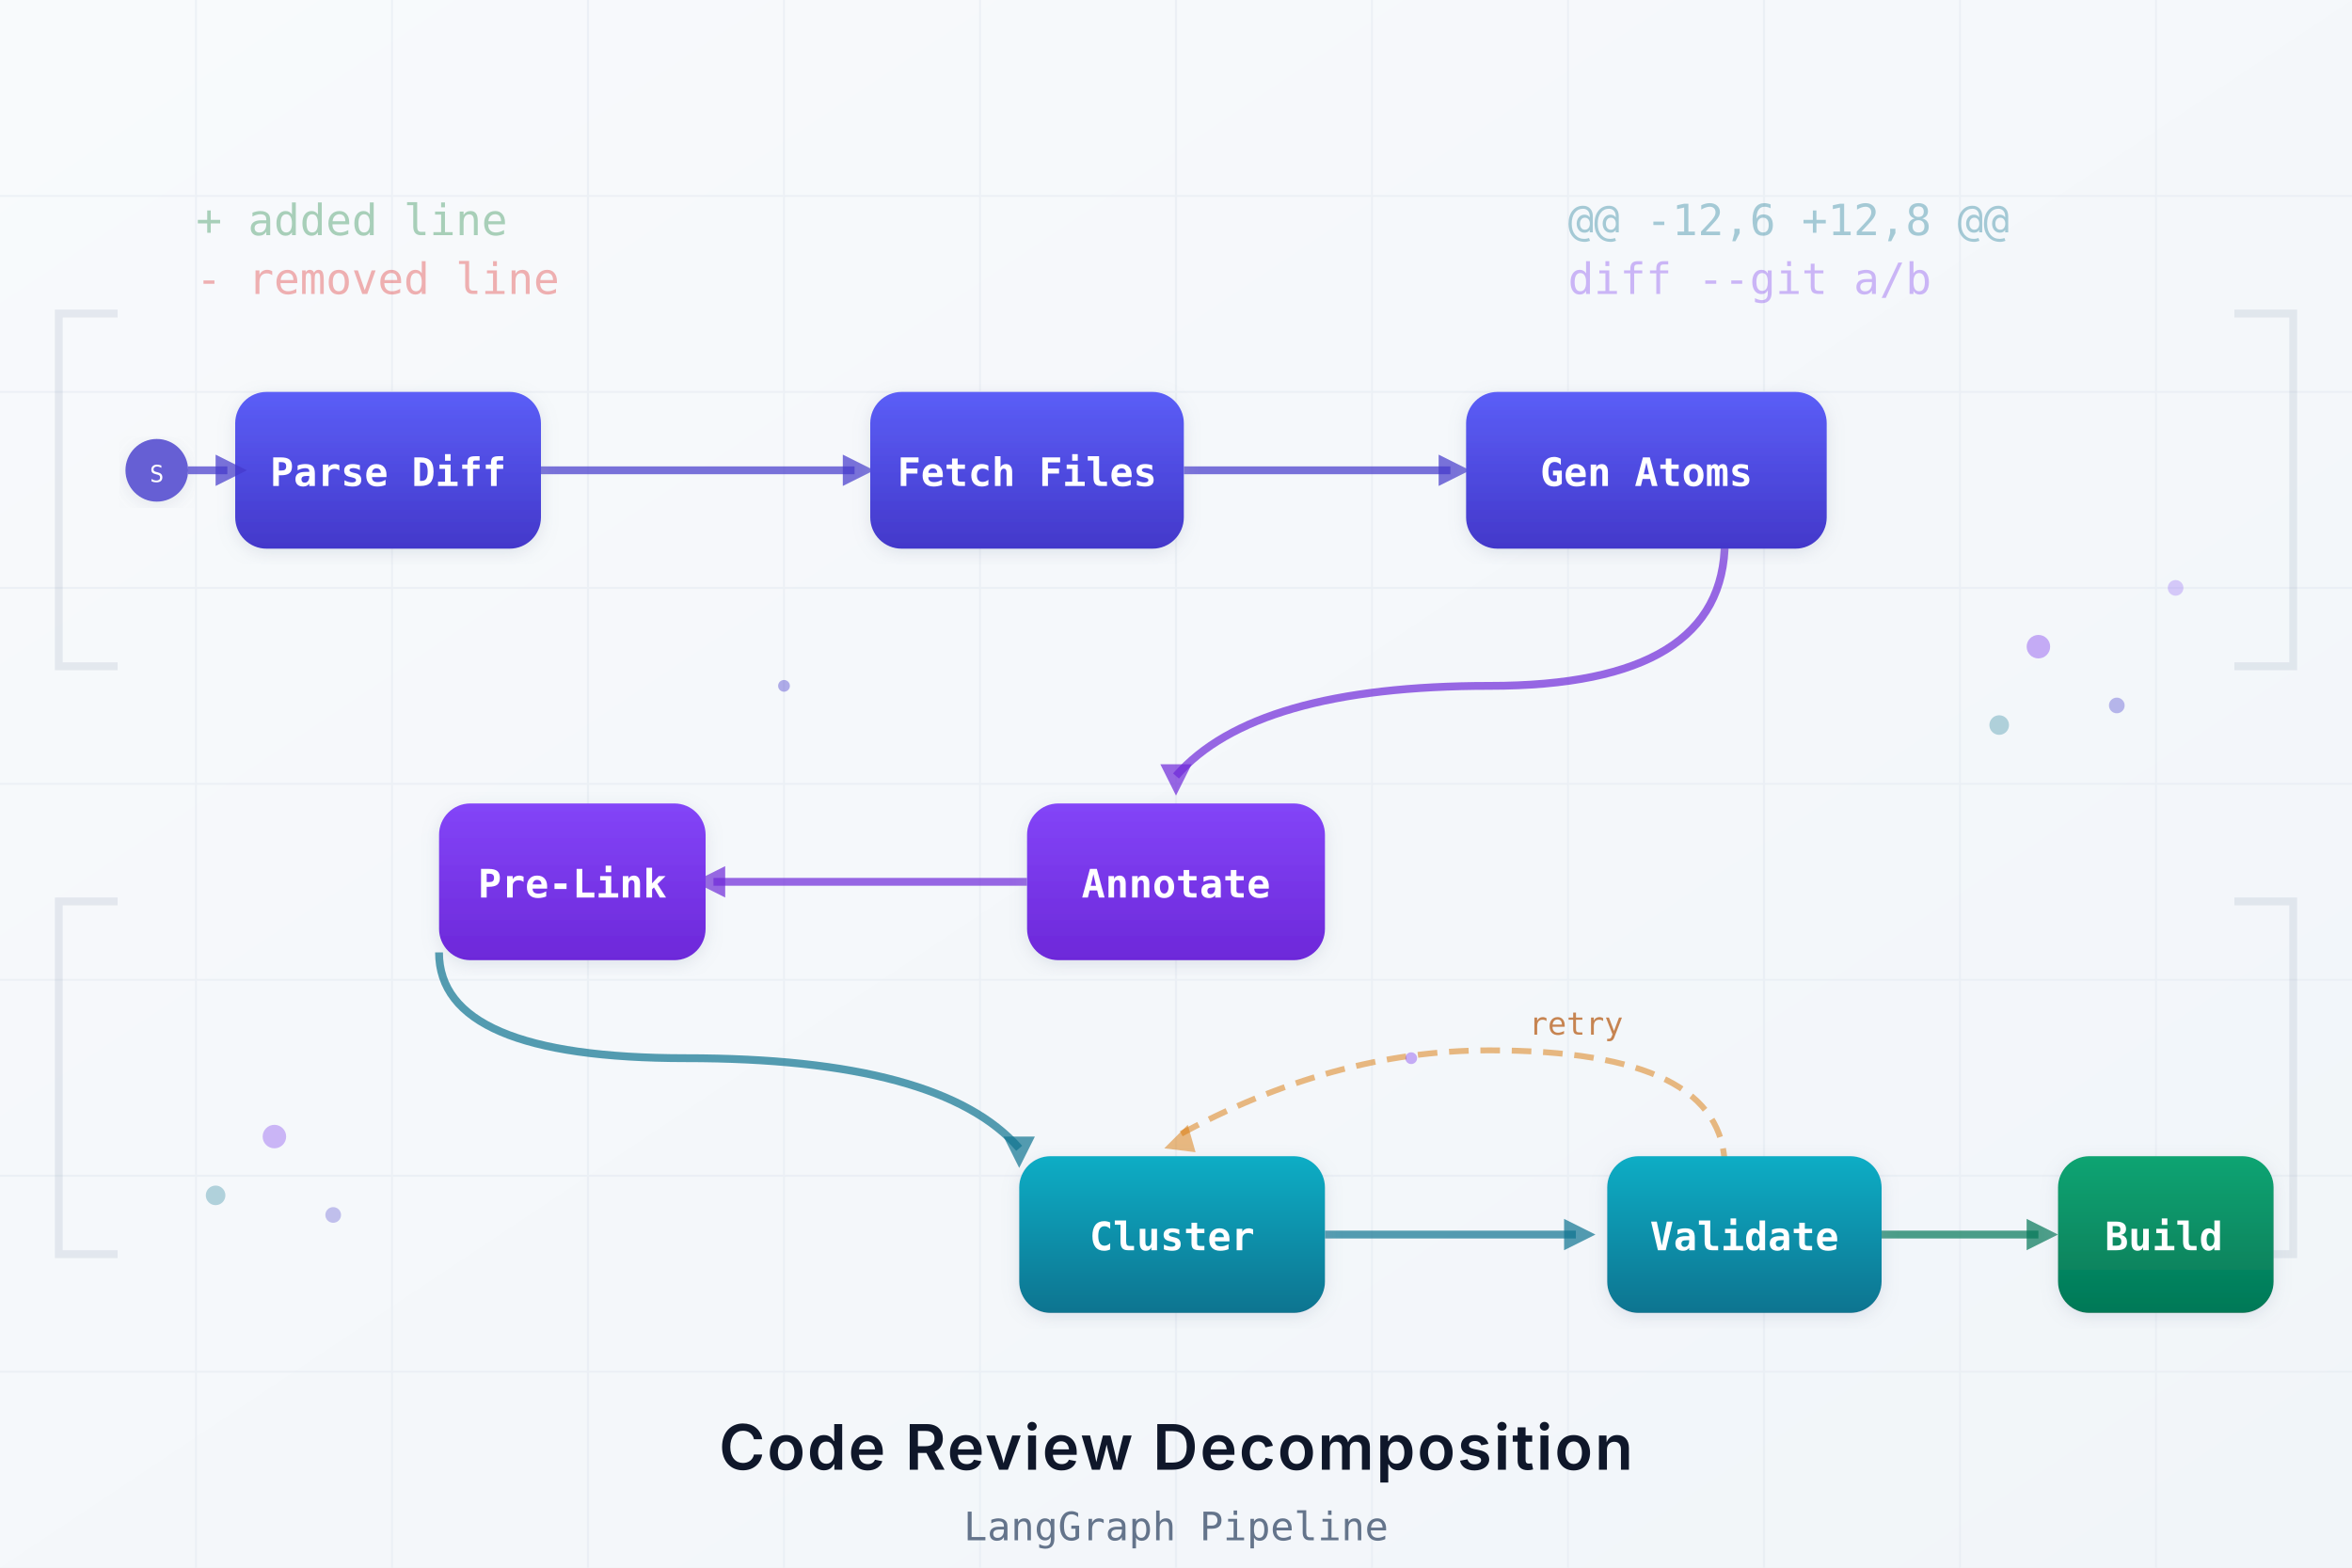
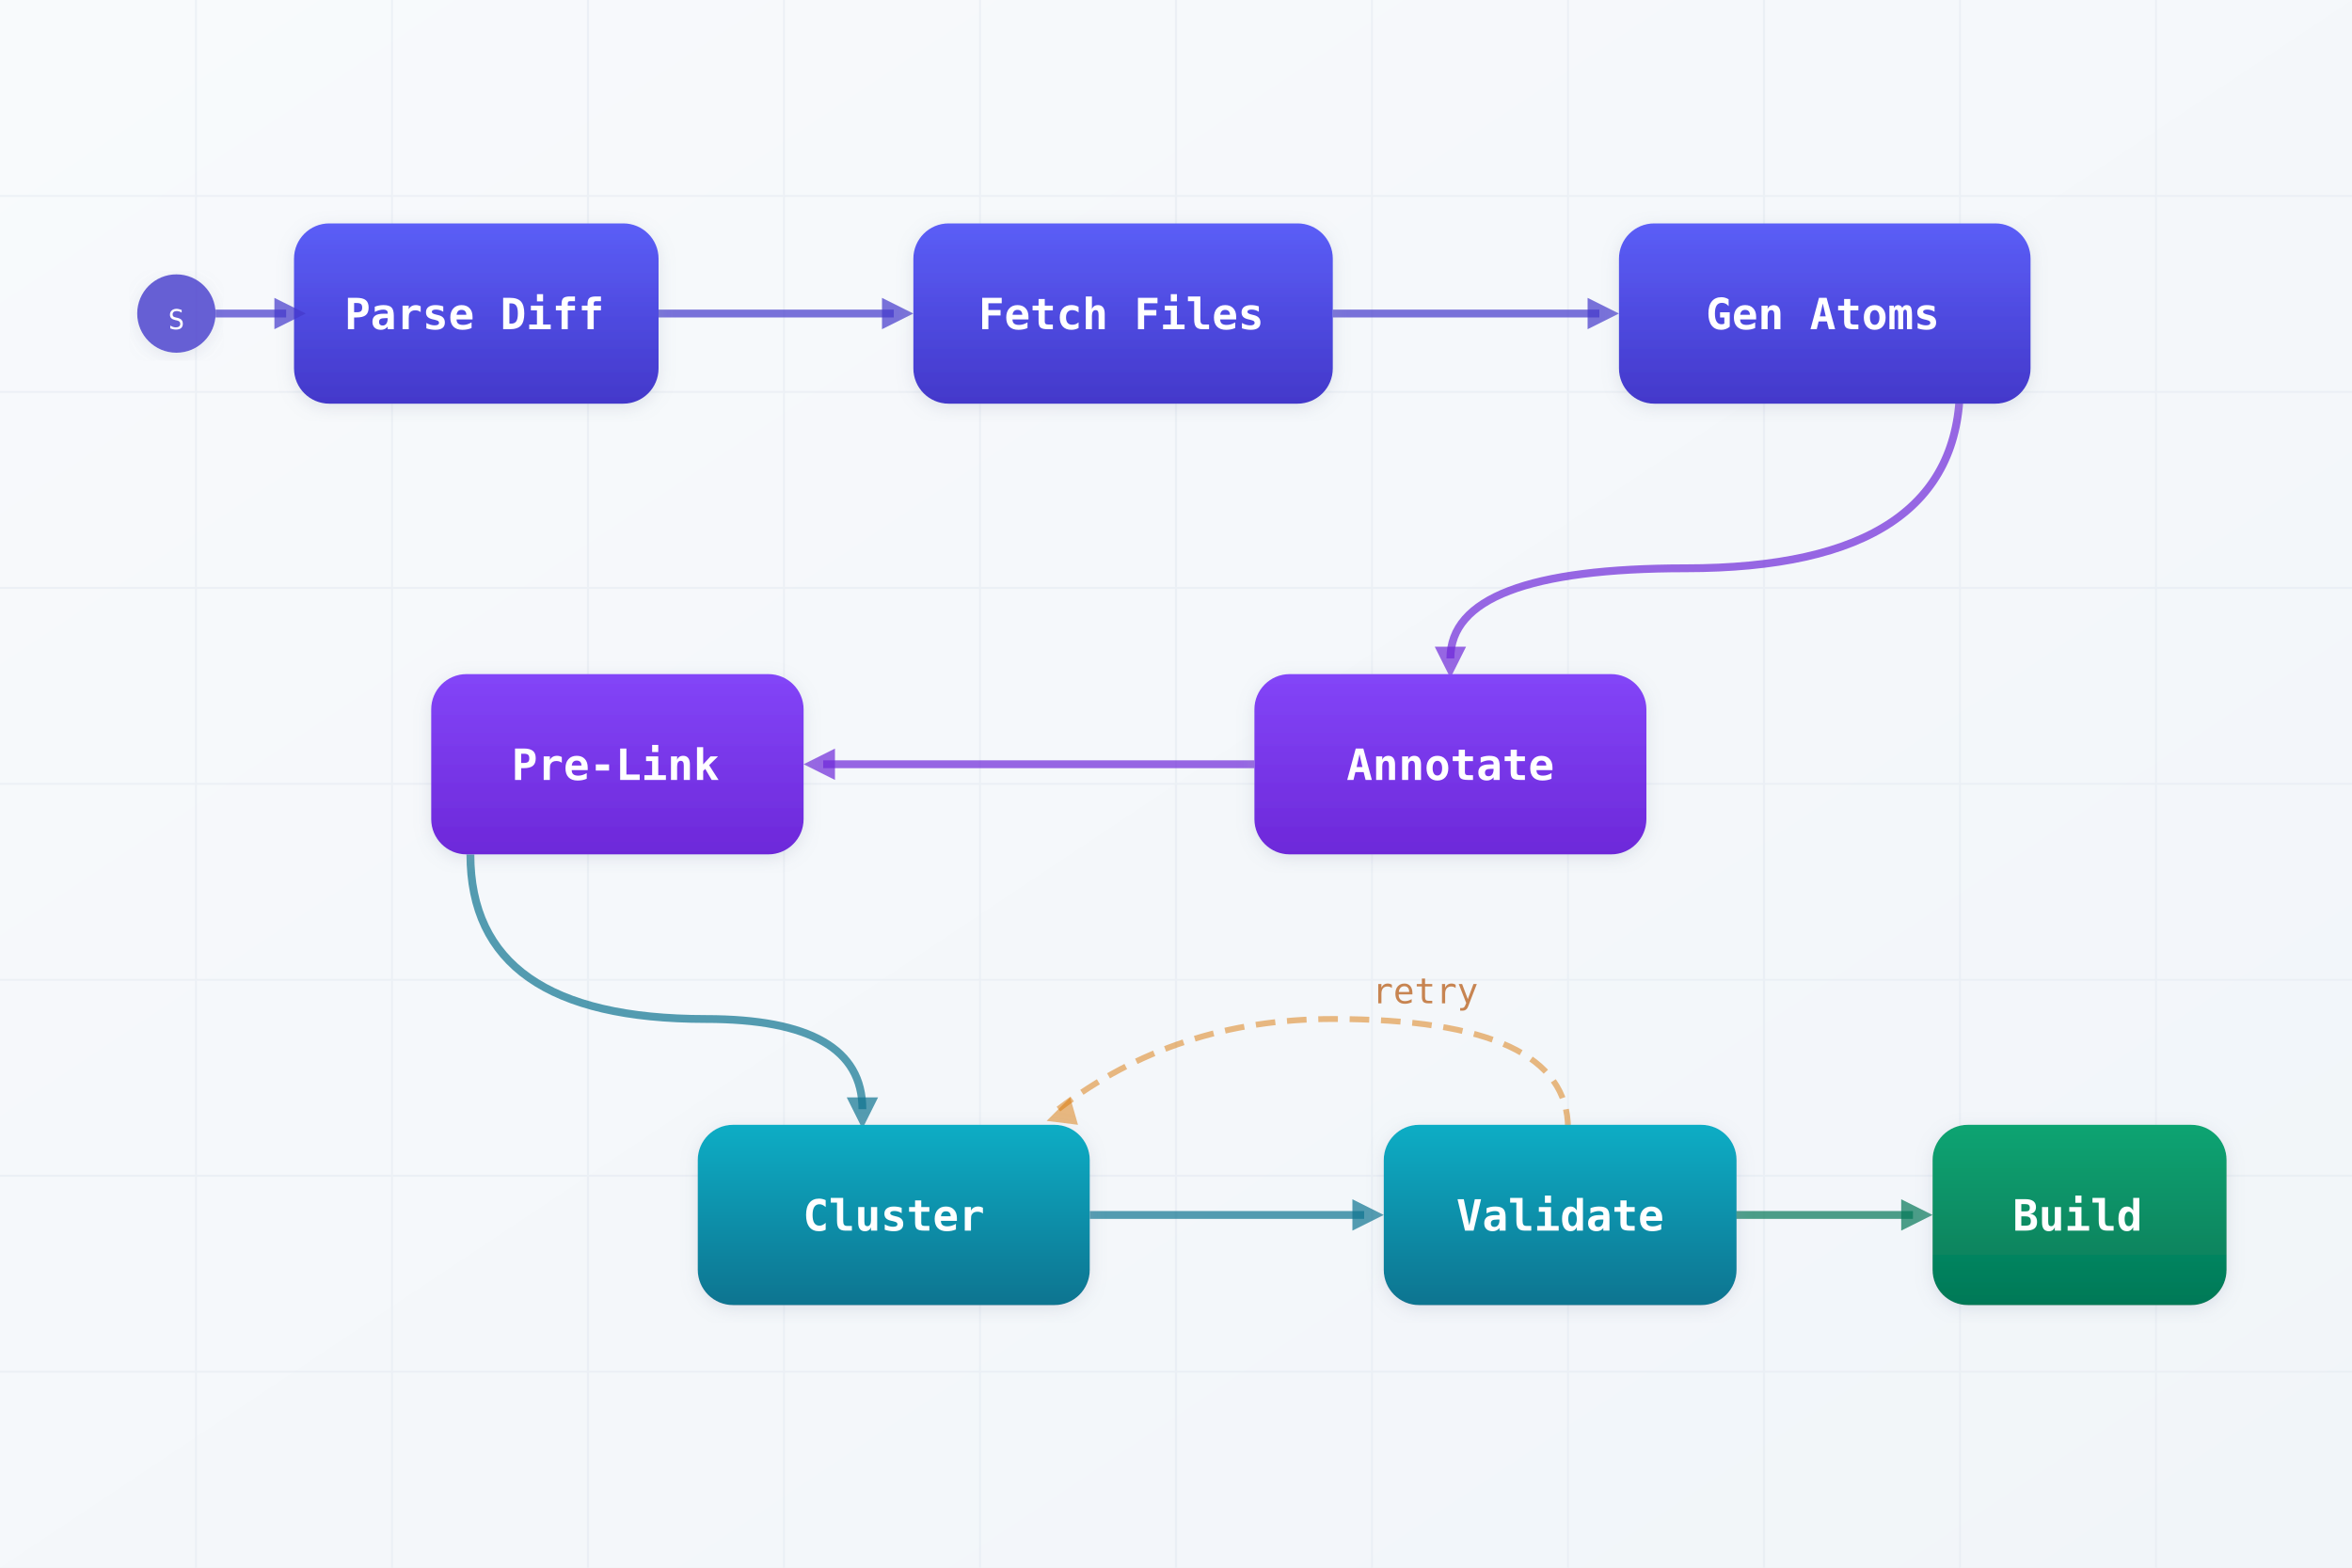
<svg xmlns="http://www.w3.org/2000/svg" width="600" height="400" viewBox="0 0 600 400">
  <defs>
    <linearGradient id="bg" x1="0%" y1="0%" x2="100%" y2="100%">
      <stop offset="0%" style="stop-color:#f8fafc" />
      <stop offset="100%" style="stop-color:#f1f5f9" />
    </linearGradient>
    <linearGradient id="nodeGrad" x1="0%" y1="0%" x2="0%" y2="100%">
      <stop offset="0%" style="stop-color:#5b5ef7" />
      <stop offset="100%" style="stop-color:#4338ca" />
    </linearGradient>
    <linearGradient id="nodeGrad2" x1="0%" y1="0%" x2="0%" y2="100%">
      <stop offset="0%" style="stop-color:#8345f8" />
      <stop offset="100%" style="stop-color:#6d28d9" />
    </linearGradient>
    <linearGradient id="nodeGrad3" x1="0%" y1="0%" x2="0%" y2="100%">
      <stop offset="0%" style="stop-color:#08adc5" />
      <stop offset="100%" style="stop-color:#0e7490" />
    </linearGradient>
    <linearGradient id="nodeGradEnd" x1="0%" y1="0%" x2="0%" y2="100%">
      <stop offset="0%" style="stop-color:#0da472" />
      <stop offset="100%" style="stop-color:#047857" />
    </linearGradient>
    <filter id="shadow">
      <feDropShadow dx="0" dy="1" stdDeviation="2" flood-color="#94a3b8" flood-opacity="0.25" />
    </filter>
  </defs>
  <rect width="600" height="400" fill="url(#bg)" />
  <g opacity="0.5" stroke="#e2e8f0" stroke-width="0.5">
    <line x1="0" y1="50" x2="600" y2="50" />
    <line x1="0" y1="100" x2="600" y2="100" />
    <line x1="0" y1="150" x2="600" y2="150" />
    <line x1="0" y1="200" x2="600" y2="200" />
    <line x1="0" y1="250" x2="600" y2="250" />
    <line x1="0" y1="300" x2="600" y2="300" />
    <line x1="0" y1="350" x2="600" y2="350" />
    <line x1="50" y1="0" x2="50" y2="400" />
    <line x1="100" y1="0" x2="100" y2="400" />
    <line x1="150" y1="0" x2="150" y2="400" />
    <line x1="200" y1="0" x2="200" y2="400" />
    <line x1="250" y1="0" x2="250" y2="400" />
    <line x1="300" y1="0" x2="300" y2="400" />
    <line x1="350" y1="0" x2="350" y2="400" />
    <line x1="400" y1="0" x2="400" y2="400" />
    <line x1="450" y1="0" x2="450" y2="400" />
    <line x1="500" y1="0" x2="500" y2="400" />
    <line x1="550" y1="0" x2="550" y2="400" />
  </g>
-   <g opacity="0.2" fill="none" stroke="#94a3b8" stroke-width="2">
-     <path d="M 30 80 L 15 80 L 15 170 L 30 170" />
-     <path d="M 30 230 L 15 230 L 15 320 L 30 320" />
-   </g>
-   <g opacity="0.2" fill="none" stroke="#94a3b8" stroke-width="2">
-     <path d="M 570 80 L 585 80 L 585 170 L 570 170" />
-     <path d="M 570 230 L 585 230 L 585 320 L 570 320" />
-   </g>
-   <line x1="138" y1="120" x2="218" y2="120" stroke="#4338ca" stroke-width="2" opacity="0.7" />
-   <polygon points="215,116 223,120 215,124" fill="#4338ca" opacity="0.7" />
-   <line x1="302" y1="120" x2="370" y2="120" stroke="#4338ca" stroke-width="2" opacity="0.7" />
-   <polygon points="367,116 375,120 367,124" fill="#4338ca" opacity="0.7" />
-   <path d="M 440 138 Q 440 175 380 175 Q 320 175 300 198" fill="none" stroke="#6d28d9" stroke-width="2" opacity="0.7" />
-   <polygon points="296,195 300,203 304,195" fill="#6d28d9" opacity="0.7" />
-   <line x1="262" y1="225" x2="182" y2="225" stroke="#6d28d9" stroke-width="2" opacity="0.7" />
-   <polygon points="185,221 177,225 185,229" fill="#6d28d9" opacity="0.7" />
-   <path d="M 112 243 Q 112 270 175 270 Q 240 270 260 293" fill="none" stroke="#0e7490" stroke-width="2" opacity="0.7" />
-   <polygon points="256,290 260,298 264,290" fill="#0e7490" opacity="0.7" />
-   <line x1="338" y1="315" x2="402" y2="315" stroke="#0e7490" stroke-width="2" opacity="0.7" />
-   <polygon points="399,311 407,315 399,319" fill="#0e7490" opacity="0.7" />
-   <path d="M 440 298 Q 440 268 380 268 Q 340 268 300 290" fill="none" stroke="#d97706" stroke-width="1.5" opacity="0.5" stroke-dasharray="5,3" />
-   <polygon points="303,287 297,293 305,294" fill="#d97706" opacity="0.5" />
-   <text x="390" y="264" font-family="monospace" font-size="8" fill="#b45309" opacity="0.7">retry</text>
-   <line x1="478" y1="315" x2="520" y2="315" stroke="#047857" stroke-width="2" opacity="0.7" />
-   <polygon points="517,311 525,315 517,319" fill="#047857" opacity="0.7" />
-   <rect x="60" y="100" width="78" height="40" rx="8" fill="url(#nodeGrad)" filter="url(#shadow)" />
-   <text x="99" y="124" font-family="monospace" font-size="10" fill="white" text-anchor="middle" font-weight="bold">Parse Diff</text>
-   <rect x="222" y="100" width="80" height="40" rx="8" fill="url(#nodeGrad)" filter="url(#shadow)" />
-   <text x="262" y="124" font-family="monospace" font-size="10" fill="white" text-anchor="middle" font-weight="bold">Fetch Files</text>
-   <rect x="374" y="100" width="92" height="40" rx="8" fill="url(#nodeGrad)" filter="url(#shadow)" />
-   <text x="420" y="124" font-family="monospace" font-size="10" fill="white" text-anchor="middle" font-weight="bold">Gen Atoms</text>
-   <rect x="262" y="205" width="76" height="40" rx="8" fill="url(#nodeGrad2)" filter="url(#shadow)" />
-   <text x="300" y="229" font-family="monospace" font-size="10" fill="white" text-anchor="middle" font-weight="bold">Annotate</text>
-   <rect x="112" y="205" width="68" height="40" rx="8" fill="url(#nodeGrad2)" filter="url(#shadow)" />
-   <text x="146" y="229" font-family="monospace" font-size="10" fill="white" text-anchor="middle" font-weight="bold">Pre-Link</text>
-   <rect x="260" y="295" width="78" height="40" rx="8" fill="url(#nodeGrad3)" filter="url(#shadow)" />
-   <text x="299" y="319" font-family="monospace" font-size="10" fill="white" text-anchor="middle" font-weight="bold">Cluster</text>
-   <rect x="410" y="295" width="70" height="40" rx="8" fill="url(#nodeGrad3)" filter="url(#shadow)" />
-   <text x="445" y="319" font-family="monospace" font-size="10" fill="white" text-anchor="middle" font-weight="bold">Validate</text>
-   <rect x="525" y="295" width="55" height="40" rx="8" fill="url(#nodeGradEnd)" filter="url(#shadow)" />
-   <text x="552" y="319" font-family="monospace" font-size="10" fill="white" text-anchor="middle" font-weight="bold">Build</text>
-   <circle cx="40" cy="120" r="8" fill="#4338ca" opacity="0.8" filter="url(#shadow)" />
-   <text x="40" y="123" font-family="monospace" font-size="6" fill="white" text-anchor="middle">S</text>
-   <line x1="48" y1="120" x2="58" y2="120" stroke="#4338ca" stroke-width="2" opacity="0.7" />
-   <polygon points="55,116 63,120 55,124" fill="#4338ca" opacity="0.7" />
-   <g opacity="0.35" font-family="monospace" font-size="11">
-     <text x="50" y="60" fill="#15803d">+ added line</text>
-     <text x="50" y="75" fill="#dc2626">- removed line</text>
-   </g>
-   <g opacity="0.35" font-family="monospace" font-size="11">
-     <text x="400" y="60" fill="#0e7490">@@ -12,6 +12,8 @@</text>
-     <text x="400" y="75" fill="#7c3aed">diff --git a/b</text>
-   </g>
-   <text x="300" y="375" font-family="system-ui, -apple-system, sans-serif" font-size="16" fill="#0f172a" text-anchor="middle" font-weight="600" letter-spacing="0.5">Code Review Decomposition</text>
-   <text x="300" y="393" font-family="monospace" font-size="10" fill="#64748b" text-anchor="middle">LangGraph Pipeline</text>
-   <circle cx="520" cy="165" r="3" fill="#7c3aed" opacity="0.4" />
-   <circle cx="540" cy="180" r="2" fill="#4338ca" opacity="0.35" />
-   <circle cx="510" cy="185" r="2.5" fill="#0e7490" opacity="0.3" />
-   <circle cx="555" cy="150" r="2" fill="#8b5cf6" opacity="0.3" />
-   <circle cx="70" cy="290" r="3" fill="#7c3aed" opacity="0.35" />
-   <circle cx="85" cy="310" r="2" fill="#4338ca" opacity="0.3" />
-   <circle cx="55" cy="305" r="2.5" fill="#0e7490" opacity="0.3" />
-   <circle cx="200" cy="175" r="1.5" fill="#4338ca" opacity="0.4" />
-   <circle cx="360" cy="270" r="1.5" fill="#7c3aed" opacity="0.4" />
+   <line x1="168" y1="80" x2="228" y2="80" stroke="#4338ca" stroke-width="2" opacity="0.7" />
+   <polygon points="225,76 233,80 225,84" fill="#4338ca" opacity="0.7" />
+   <line x1="340" y1="80" x2="408" y2="80" stroke="#4338ca" stroke-width="2" opacity="0.7" />
+   <polygon points="405,76 413,80 405,84" fill="#4338ca" opacity="0.7" />
+   <path d="M 500 98 Q 500 145 430 145 Q 370 145 370 168" fill="none" stroke="#6d28d9" stroke-width="2" opacity="0.7" />
+   <polygon points="366,165 370,173 374,165" fill="#6d28d9" opacity="0.7" />
+   <line x1="320" y1="195" x2="210" y2="195" stroke="#6d28d9" stroke-width="2" opacity="0.7" />
+   <polygon points="213,191 205,195 213,199" fill="#6d28d9" opacity="0.7" />
+   <path d="M 120 218 Q 120 260 180 260 Q 220 260 220 283" fill="none" stroke="#0e7490" stroke-width="2" opacity="0.7" />
+   <polygon points="216,280 220,288 224,280" fill="#0e7490" opacity="0.7" />
+   <line x1="278" y1="310" x2="348" y2="310" stroke="#0e7490" stroke-width="2" opacity="0.7" />
+   <polygon points="345,306 353,310 345,314" fill="#0e7490" opacity="0.7" />
+   <path d="M 400 288 Q 400 260 340 260 Q 300 260 270 283" fill="none" stroke="#d97706" stroke-width="1.5" opacity="0.5" stroke-dasharray="5,3" />
+   <polygon points="273,280 267,286 275,287" fill="#d97706" opacity="0.5" />
+   <text x="350" y="256" font-family="monospace" font-size="9" fill="#b45309" opacity="0.7">retry</text>
+   <line x1="440" y1="310" x2="488" y2="310" stroke="#047857" stroke-width="2" opacity="0.7" />
+   <polygon points="485,306 493,310 485,314" fill="#047857" opacity="0.7" />
+   <rect x="75" y="57" width="93" height="46" rx="9" fill="url(#nodeGrad)" filter="url(#shadow)" />
+   <text x="121" y="84" font-family="monospace" font-size="11" fill="white" text-anchor="middle" font-weight="bold">Parse Diff</text>
+   <rect x="233" y="57" width="107" height="46" rx="9" fill="url(#nodeGrad)" filter="url(#shadow)" />
+   <text x="286" y="84" font-family="monospace" font-size="11" fill="white" text-anchor="middle" font-weight="bold">Fetch Files</text>
+   <rect x="413" y="57" width="105" height="46" rx="9" fill="url(#nodeGrad)" filter="url(#shadow)" />
+   <text x="465" y="84" font-family="monospace" font-size="11" fill="white" text-anchor="middle" font-weight="bold">Gen Atoms</text>
+   <rect x="320" y="172" width="100" height="46" rx="9" fill="url(#nodeGrad2)" filter="url(#shadow)" />
+   <text x="370" y="199" font-family="monospace" font-size="11" fill="white" text-anchor="middle" font-weight="bold">Annotate</text>
+   <rect x="110" y="172" width="95" height="46" rx="9" fill="url(#nodeGrad2)" filter="url(#shadow)" />
+   <text x="157" y="199" font-family="monospace" font-size="11" fill="white" text-anchor="middle" font-weight="bold">Pre-Link</text>
+   <rect x="178" y="287" width="100" height="46" rx="9" fill="url(#nodeGrad3)" filter="url(#shadow)" />
+   <text x="228" y="314" font-family="monospace" font-size="11" fill="white" text-anchor="middle" font-weight="bold">Cluster</text>
+   <rect x="353" y="287" width="90" height="46" rx="9" fill="url(#nodeGrad3)" filter="url(#shadow)" />
+   <text x="398" y="314" font-family="monospace" font-size="11" fill="white" text-anchor="middle" font-weight="bold">Validate</text>
+   <rect x="493" y="287" width="75" height="46" rx="9" fill="url(#nodeGradEnd)" filter="url(#shadow)" />
+   <text x="530" y="314" font-family="monospace" font-size="11" fill="white" text-anchor="middle" font-weight="bold">Build</text>
+   <circle cx="45" cy="80" r="10" fill="#4338ca" opacity="0.8" filter="url(#shadow)" />
+   <text x="45" y="84" font-family="monospace" font-size="7" fill="white" text-anchor="middle">S</text>
+   <line x1="55" y1="80" x2="73" y2="80" stroke="#4338ca" stroke-width="2" opacity="0.7" />
+   <polygon points="70,76 78,80 70,84" fill="#4338ca" opacity="0.7" />
</svg>
